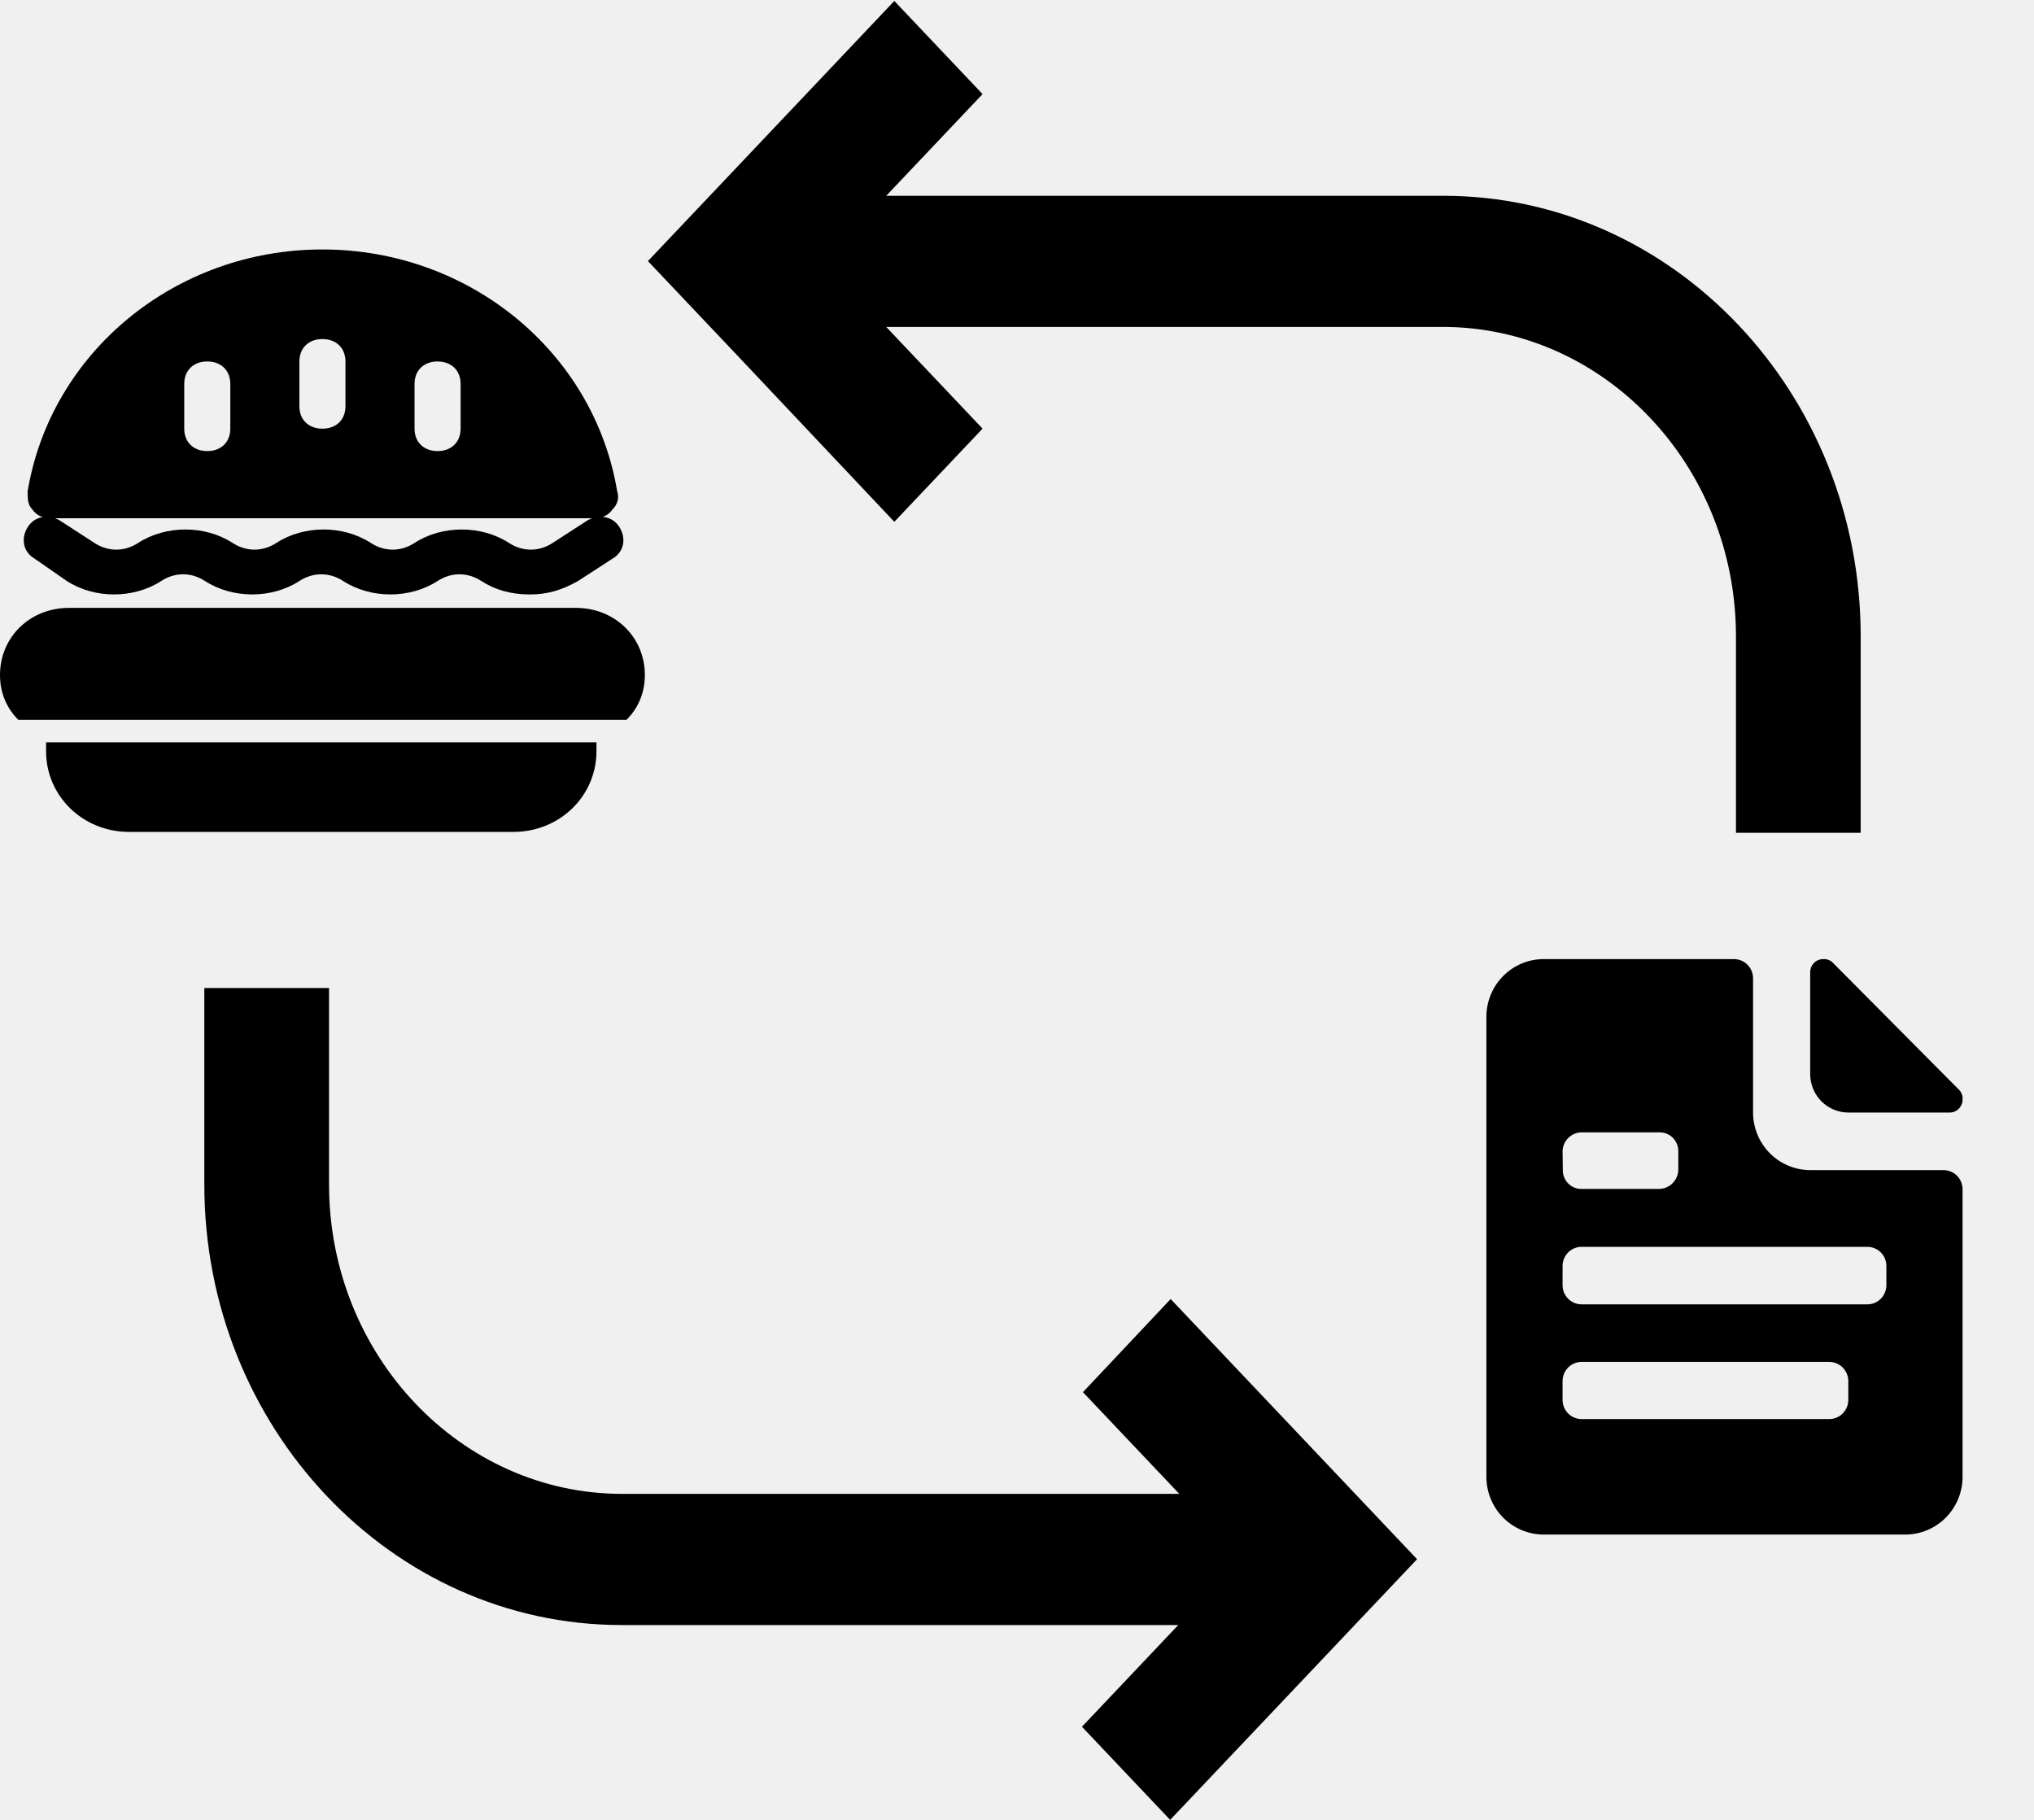
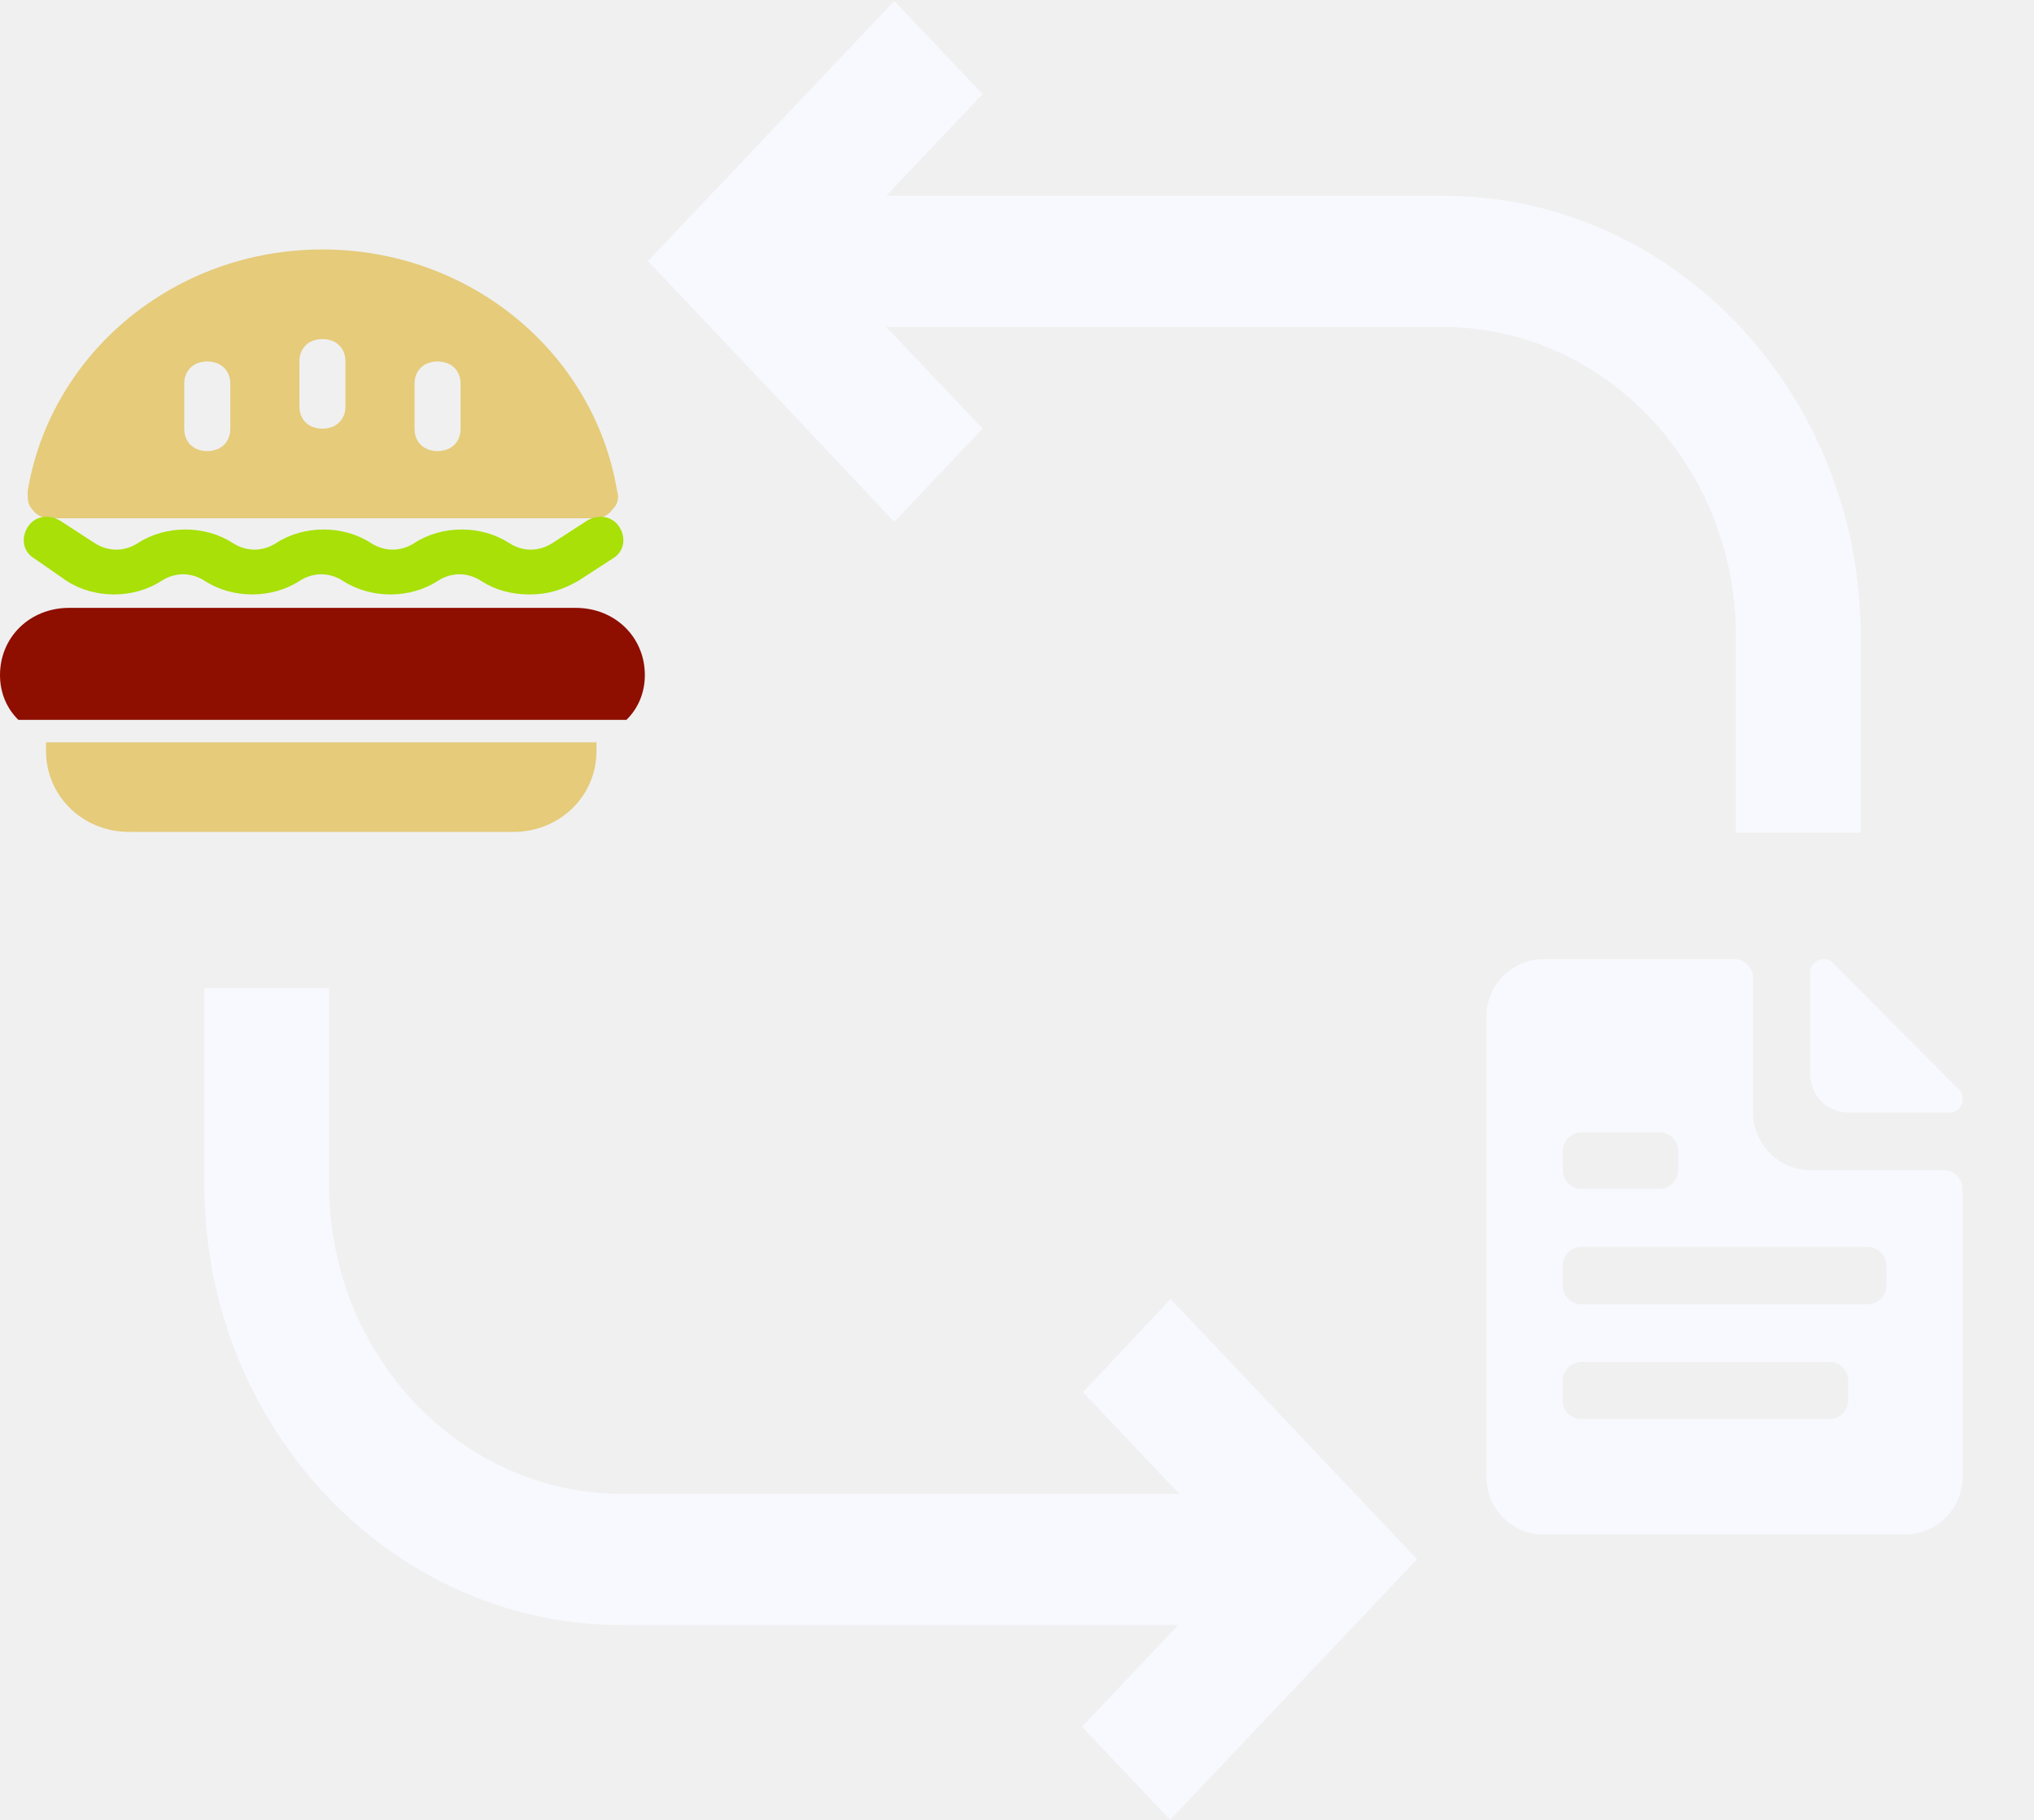
<svg xmlns="http://www.w3.org/2000/svg" width="57" height="51" viewBox="0 0 57 51" fill="none">
-   <path d="M25.062 14.623L27.535 12.012L24.835 9.162H40.435C44.953 9.162 48.648 13.047 48.648 17.833V23.338H52.143V17.833C52.143 11.022 46.9 5.487 40.45 5.487H24.835L27.535 2.637L25.062 0.027L20.63 4.707L18.157 7.317L20.63 9.927L25.062 14.623Z" fill="black" />
-   <path d="M39.711 43.695L37.239 41.084L32.806 36.404L30.348 39.014L33.048 41.864H17.433C12.915 41.864 9.221 37.979 9.221 33.194V27.689H5.726V33.194C5.726 40.004 10.969 45.54 17.419 45.54H33.019L30.32 48.39L32.792 51L37.225 46.32L39.711 43.695Z" fill="black" />
+   <path d="M25.062 14.623L27.535 12.012L24.835 9.162H40.435C44.953 9.162 48.648 13.047 48.648 17.833V23.338H52.143V17.833C52.143 11.022 46.9 5.487 40.45 5.487H24.835L27.535 2.637L25.062 0.027L20.63 4.707L18.157 7.317L20.63 9.927L25.062 14.623Z" fill="#f8f9fe" />
+   <path d="M39.711 43.695L37.239 41.084L32.806 36.404L30.348 39.014L33.048 41.864H17.433C12.915 41.864 9.221 37.979 9.221 33.194V27.689H5.726V33.194C5.726 40.004 10.969 45.54 17.419 45.54H33.019L30.32 48.39L32.792 51L37.225 46.32L39.711 43.695Z" fill="#f8f9fe" />
  <g clip-path="url(#clip0_2316_72)">
-     <path d="M51.796 31.178H54.625C54.674 31.18 54.723 31.171 54.769 31.153C54.815 31.134 54.857 31.107 54.892 31.071C54.927 31.036 54.955 30.994 54.973 30.948C54.991 30.901 55 30.852 54.998 30.802C55.002 30.752 54.994 30.702 54.975 30.656C54.957 30.609 54.928 30.567 54.892 30.533L51.369 26.986C51.335 26.949 51.294 26.92 51.247 26.902C51.201 26.883 51.151 26.875 51.102 26.878C51.052 26.877 51.003 26.886 50.957 26.904C50.911 26.923 50.87 26.95 50.834 26.985C50.8 27.021 50.772 27.063 50.754 27.109C50.736 27.155 50.727 27.205 50.728 27.255V30.103C50.729 30.388 50.842 30.661 51.042 30.863C51.242 31.064 51.513 31.177 51.796 31.178Z" fill="black" />
-     <path d="M54.465 32.791H50.728C50.304 32.79 49.897 32.62 49.597 32.318C49.297 32.016 49.128 31.606 49.127 31.178V27.416C49.127 27.273 49.071 27.137 48.97 27.036C48.87 26.935 48.734 26.878 48.593 26.878H43.255C42.831 26.879 42.424 27.049 42.124 27.352C41.824 27.654 41.655 28.064 41.654 28.491V41.391C41.655 41.818 41.824 42.228 42.124 42.53C42.424 42.832 42.831 43.003 43.255 43.004H53.397C53.821 43.003 54.228 42.832 54.528 42.53C54.828 42.228 54.997 41.818 54.998 41.391V33.328C54.998 33.258 54.984 33.188 54.958 33.123C54.931 33.057 54.892 32.998 54.842 32.948C54.792 32.898 54.733 32.859 54.669 32.832C54.604 32.805 54.535 32.791 54.465 32.791ZM43.789 32.253C43.795 32.114 43.853 31.983 43.953 31.886C44.052 31.789 44.184 31.734 44.323 31.733H46.508C46.576 31.732 46.644 31.745 46.707 31.771C46.771 31.797 46.828 31.835 46.877 31.884C46.925 31.932 46.964 31.99 46.991 32.053C47.017 32.117 47.031 32.185 47.032 32.253V32.788C47.027 32.928 46.97 33.061 46.871 33.159C46.773 33.258 46.64 33.315 46.501 33.318H44.323C44.253 33.32 44.184 33.307 44.119 33.281C44.055 33.255 43.996 33.215 43.947 33.166C43.898 33.116 43.859 33.057 43.833 32.992C43.807 32.927 43.794 32.858 43.796 32.788L43.789 32.253ZM51.796 39.231C51.796 39.373 51.739 39.51 51.639 39.611C51.539 39.712 51.403 39.768 51.262 39.768H44.323C44.181 39.768 44.045 39.712 43.945 39.611C43.845 39.51 43.789 39.373 43.789 39.231V38.703C43.789 38.561 43.845 38.424 43.945 38.323C44.045 38.223 44.181 38.166 44.323 38.166H51.262C51.403 38.166 51.539 38.223 51.639 38.323C51.739 38.424 51.796 38.561 51.796 38.703V39.231ZM52.863 36.006C52.864 36.077 52.852 36.148 52.825 36.215C52.799 36.281 52.76 36.342 52.71 36.392C52.661 36.443 52.601 36.484 52.536 36.512C52.471 36.539 52.4 36.553 52.329 36.553H44.323C44.181 36.553 44.045 36.497 43.945 36.396C43.845 36.295 43.789 36.158 43.789 36.016V35.478C43.789 35.336 43.845 35.199 43.945 35.098C44.045 34.998 44.181 34.941 44.323 34.941H52.329C52.471 34.941 52.607 34.998 52.707 35.098C52.807 35.199 52.863 35.336 52.863 35.478V36.006Z" fill="black" />
+     <path d="M51.796 31.178H54.625C54.674 31.18 54.723 31.171 54.769 31.153C54.815 31.134 54.857 31.107 54.892 31.071C54.927 31.036 54.955 30.994 54.973 30.948C54.991 30.901 55 30.852 54.998 30.802C55.002 30.752 54.994 30.702 54.975 30.656C54.957 30.609 54.928 30.567 54.892 30.533L51.369 26.986C51.335 26.949 51.294 26.92 51.247 26.902C51.201 26.883 51.151 26.875 51.102 26.878C51.052 26.877 51.003 26.886 50.957 26.904C50.911 26.923 50.87 26.95 50.834 26.985C50.8 27.021 50.772 27.063 50.754 27.109C50.736 27.155 50.727 27.205 50.728 27.255V30.103C50.729 30.388 50.842 30.661 51.042 30.863C51.242 31.064 51.513 31.177 51.796 31.178Z" fill="#f8f9fe" />
+     <path d="M54.465 32.791H50.728C50.304 32.79 49.897 32.62 49.597 32.318C49.297 32.016 49.128 31.606 49.127 31.178V27.416C49.127 27.273 49.071 27.137 48.97 27.036C48.87 26.935 48.734 26.878 48.593 26.878H43.255C42.831 26.879 42.424 27.049 42.124 27.352C41.824 27.654 41.655 28.064 41.654 28.491V41.391C41.655 41.818 41.824 42.228 42.124 42.53C42.424 42.832 42.831 43.003 43.255 43.004H53.397C53.821 43.003 54.228 42.832 54.528 42.53C54.828 42.228 54.997 41.818 54.998 41.391V33.328C54.998 33.258 54.984 33.188 54.958 33.123C54.931 33.057 54.892 32.998 54.842 32.948C54.792 32.898 54.733 32.859 54.669 32.832C54.604 32.805 54.535 32.791 54.465 32.791ZM43.789 32.253C43.795 32.114 43.853 31.983 43.953 31.886C44.052 31.789 44.184 31.734 44.323 31.733H46.508C46.576 31.732 46.644 31.745 46.707 31.771C46.771 31.797 46.828 31.835 46.877 31.884C46.925 31.932 46.964 31.99 46.991 32.053C47.017 32.117 47.031 32.185 47.032 32.253V32.788C47.027 32.928 46.97 33.061 46.871 33.159C46.773 33.258 46.64 33.315 46.501 33.318H44.323C44.253 33.32 44.184 33.307 44.119 33.281C44.055 33.255 43.996 33.215 43.947 33.166C43.898 33.116 43.859 33.057 43.833 32.992C43.807 32.927 43.794 32.858 43.796 32.788L43.789 32.253ZM51.796 39.231C51.796 39.373 51.739 39.51 51.639 39.611C51.539 39.712 51.403 39.768 51.262 39.768H44.323C44.181 39.768 44.045 39.712 43.945 39.611C43.845 39.51 43.789 39.373 43.789 39.231V38.703C43.789 38.561 43.845 38.424 43.945 38.323C44.045 38.223 44.181 38.166 44.323 38.166H51.262C51.403 38.166 51.539 38.223 51.639 38.323C51.739 38.424 51.796 38.561 51.796 38.703V39.231ZM52.863 36.006C52.864 36.077 52.852 36.148 52.825 36.215C52.799 36.281 52.76 36.342 52.71 36.392C52.661 36.443 52.601 36.484 52.536 36.512C52.471 36.539 52.4 36.553 52.329 36.553H44.323C44.181 36.553 44.045 36.497 43.945 36.396C43.845 36.295 43.789 36.158 43.789 36.016V35.478C43.789 35.336 43.845 35.199 43.945 35.098C44.045 34.998 44.181 34.941 44.323 34.941H52.329C52.471 34.941 52.607 34.998 52.707 35.098C52.807 35.199 52.863 35.336 52.863 35.478V36.006Z" fill="#f8f9fe" />
  </g>
-   <path d="M9.035 6.991C4.905 6.991 1.42 9.879 0.774 13.771C0.774 13.959 0.774 14.148 0.903 14.273C1.033 14.462 1.226 14.524 1.42 14.524H16.651C16.844 14.524 17.038 14.462 17.167 14.273C17.296 14.148 17.361 13.959 17.296 13.771C16.651 9.879 13.166 6.991 9.035 6.991ZM6.454 12.013C6.454 12.39 6.196 12.641 5.808 12.641C5.421 12.641 5.163 12.39 5.163 12.013V10.758C5.163 10.381 5.421 10.13 5.808 10.13C6.196 10.13 6.454 10.381 6.454 10.758V12.013ZM9.681 11.386C9.681 11.762 9.423 12.013 9.035 12.013C8.648 12.013 8.39 11.762 8.39 11.386V10.13C8.39 9.753 8.648 9.502 9.035 9.502C9.423 9.502 9.681 9.753 9.681 10.13V11.386ZM12.908 12.013C12.908 12.39 12.649 12.641 12.262 12.641C11.875 12.641 11.617 12.39 11.617 12.013V10.758C11.617 10.381 11.875 10.13 12.262 10.13C12.649 10.13 12.908 10.381 12.908 10.758V12.013Z" fill="black" />
-   <path d="M1.872 16.282C2.646 16.784 3.743 16.784 4.518 16.282C4.905 16.031 5.357 16.031 5.744 16.282C6.518 16.784 7.615 16.784 8.39 16.282C8.777 16.031 9.229 16.031 9.616 16.282C10.391 16.784 11.488 16.784 12.262 16.282C12.649 16.031 13.101 16.031 13.488 16.282C13.876 16.533 14.327 16.659 14.844 16.659C15.36 16.659 15.747 16.533 16.199 16.282L17.167 15.654C17.49 15.466 17.554 15.089 17.361 14.775C17.167 14.462 16.78 14.399 16.457 14.587L15.489 15.215C15.102 15.466 14.65 15.466 14.263 15.215C13.488 14.713 12.391 14.713 11.617 15.215C11.23 15.466 10.778 15.466 10.391 15.215C9.616 14.713 8.519 14.713 7.745 15.215C7.357 15.466 6.906 15.466 6.518 15.215C5.744 14.713 4.647 14.713 3.872 15.215C3.485 15.466 3.033 15.466 2.646 15.215L1.678 14.587C1.355 14.399 0.968 14.462 0.774 14.775C0.581 15.089 0.645 15.466 0.968 15.654L1.872 16.282Z" fill="black" />
-   <path d="M17.554 20.174C17.877 19.86 18.071 19.421 18.071 18.919C18.071 17.852 17.232 17.035 16.134 17.035H1.936C0.839 17.035 0 17.852 0 18.919C0 19.421 0.194 19.86 0.516 20.174H17.554Z" fill="black" />
-   <path d="M1.291 20.802V21.053C1.291 22.309 2.323 23.313 3.614 23.313H14.392C15.683 23.313 16.715 22.309 16.715 21.053V20.802H1.291Z" fill="black" />
+   <path d="M9.035 6.991C4.905 6.991 1.42 9.879 0.774 13.771C0.774 13.959 0.774 14.148 0.903 14.273C1.033 14.462 1.226 14.524 1.42 14.524H16.651C16.844 14.524 17.038 14.462 17.167 14.273C17.296 14.148 17.361 13.959 17.296 13.771C16.651 9.879 13.166 6.991 9.035 6.991ZM6.454 12.013C6.454 12.39 6.196 12.641 5.808 12.641C5.421 12.641 5.163 12.39 5.163 12.013V10.758C5.163 10.381 5.421 10.13 5.808 10.13C6.196 10.13 6.454 10.381 6.454 10.758V12.013ZM9.681 11.386C9.681 11.762 9.423 12.013 9.035 12.013C8.648 12.013 8.39 11.762 8.39 11.386V10.13C8.39 9.753 8.648 9.502 9.035 9.502C9.423 9.502 9.681 9.753 9.681 10.13V11.386ZM12.908 12.013C12.908 12.39 12.649 12.641 12.262 12.641C11.875 12.641 11.617 12.39 11.617 12.013V10.758C11.617 10.381 11.875 10.13 12.262 10.13C12.649 10.13 12.908 10.381 12.908 10.758V12.013Z" fill="#e5cb7a" />
+   <path d="M1.872 16.282C2.646 16.784 3.743 16.784 4.518 16.282C4.905 16.031 5.357 16.031 5.744 16.282C6.518 16.784 7.615 16.784 8.39 16.282C8.777 16.031 9.229 16.031 9.616 16.282C10.391 16.784 11.488 16.784 12.262 16.282C12.649 16.031 13.101 16.031 13.488 16.282C13.876 16.533 14.327 16.659 14.844 16.659C15.36 16.659 15.747 16.533 16.199 16.282L17.167 15.654C17.49 15.466 17.554 15.089 17.361 14.775C17.167 14.462 16.78 14.399 16.457 14.587L15.489 15.215C15.102 15.466 14.65 15.466 14.263 15.215C13.488 14.713 12.391 14.713 11.617 15.215C11.23 15.466 10.778 15.466 10.391 15.215C9.616 14.713 8.519 14.713 7.745 15.215C7.357 15.466 6.906 15.466 6.518 15.215C5.744 14.713 4.647 14.713 3.872 15.215C3.485 15.466 3.033 15.466 2.646 15.215L1.678 14.587C1.355 14.399 0.968 14.462 0.774 14.775C0.581 15.089 0.645 15.466 0.968 15.654L1.872 16.282Z" fill="#a8e008" />
+   <path d="M17.554 20.174C17.877 19.86 18.071 19.421 18.071 18.919C18.071 17.852 17.232 17.035 16.134 17.035H1.936C0.839 17.035 0 17.852 0 18.919C0 19.421 0.194 19.86 0.516 20.174H17.554Z" fill="#8e0e00" />
+   <path d="M1.291 20.802V21.053C1.291 22.309 2.323 23.313 3.614 23.313H14.392C15.683 23.313 16.715 22.309 16.715 21.053V20.802H1.291Z" fill="#e5cb7a" />
  <defs>
    <clipPath id="clip0_2316_72">
      <rect width="17.348" height="17.469" fill="white" transform="translate(39.6521 26.2065)" />
    </clipPath>
  </defs>
</svg>
